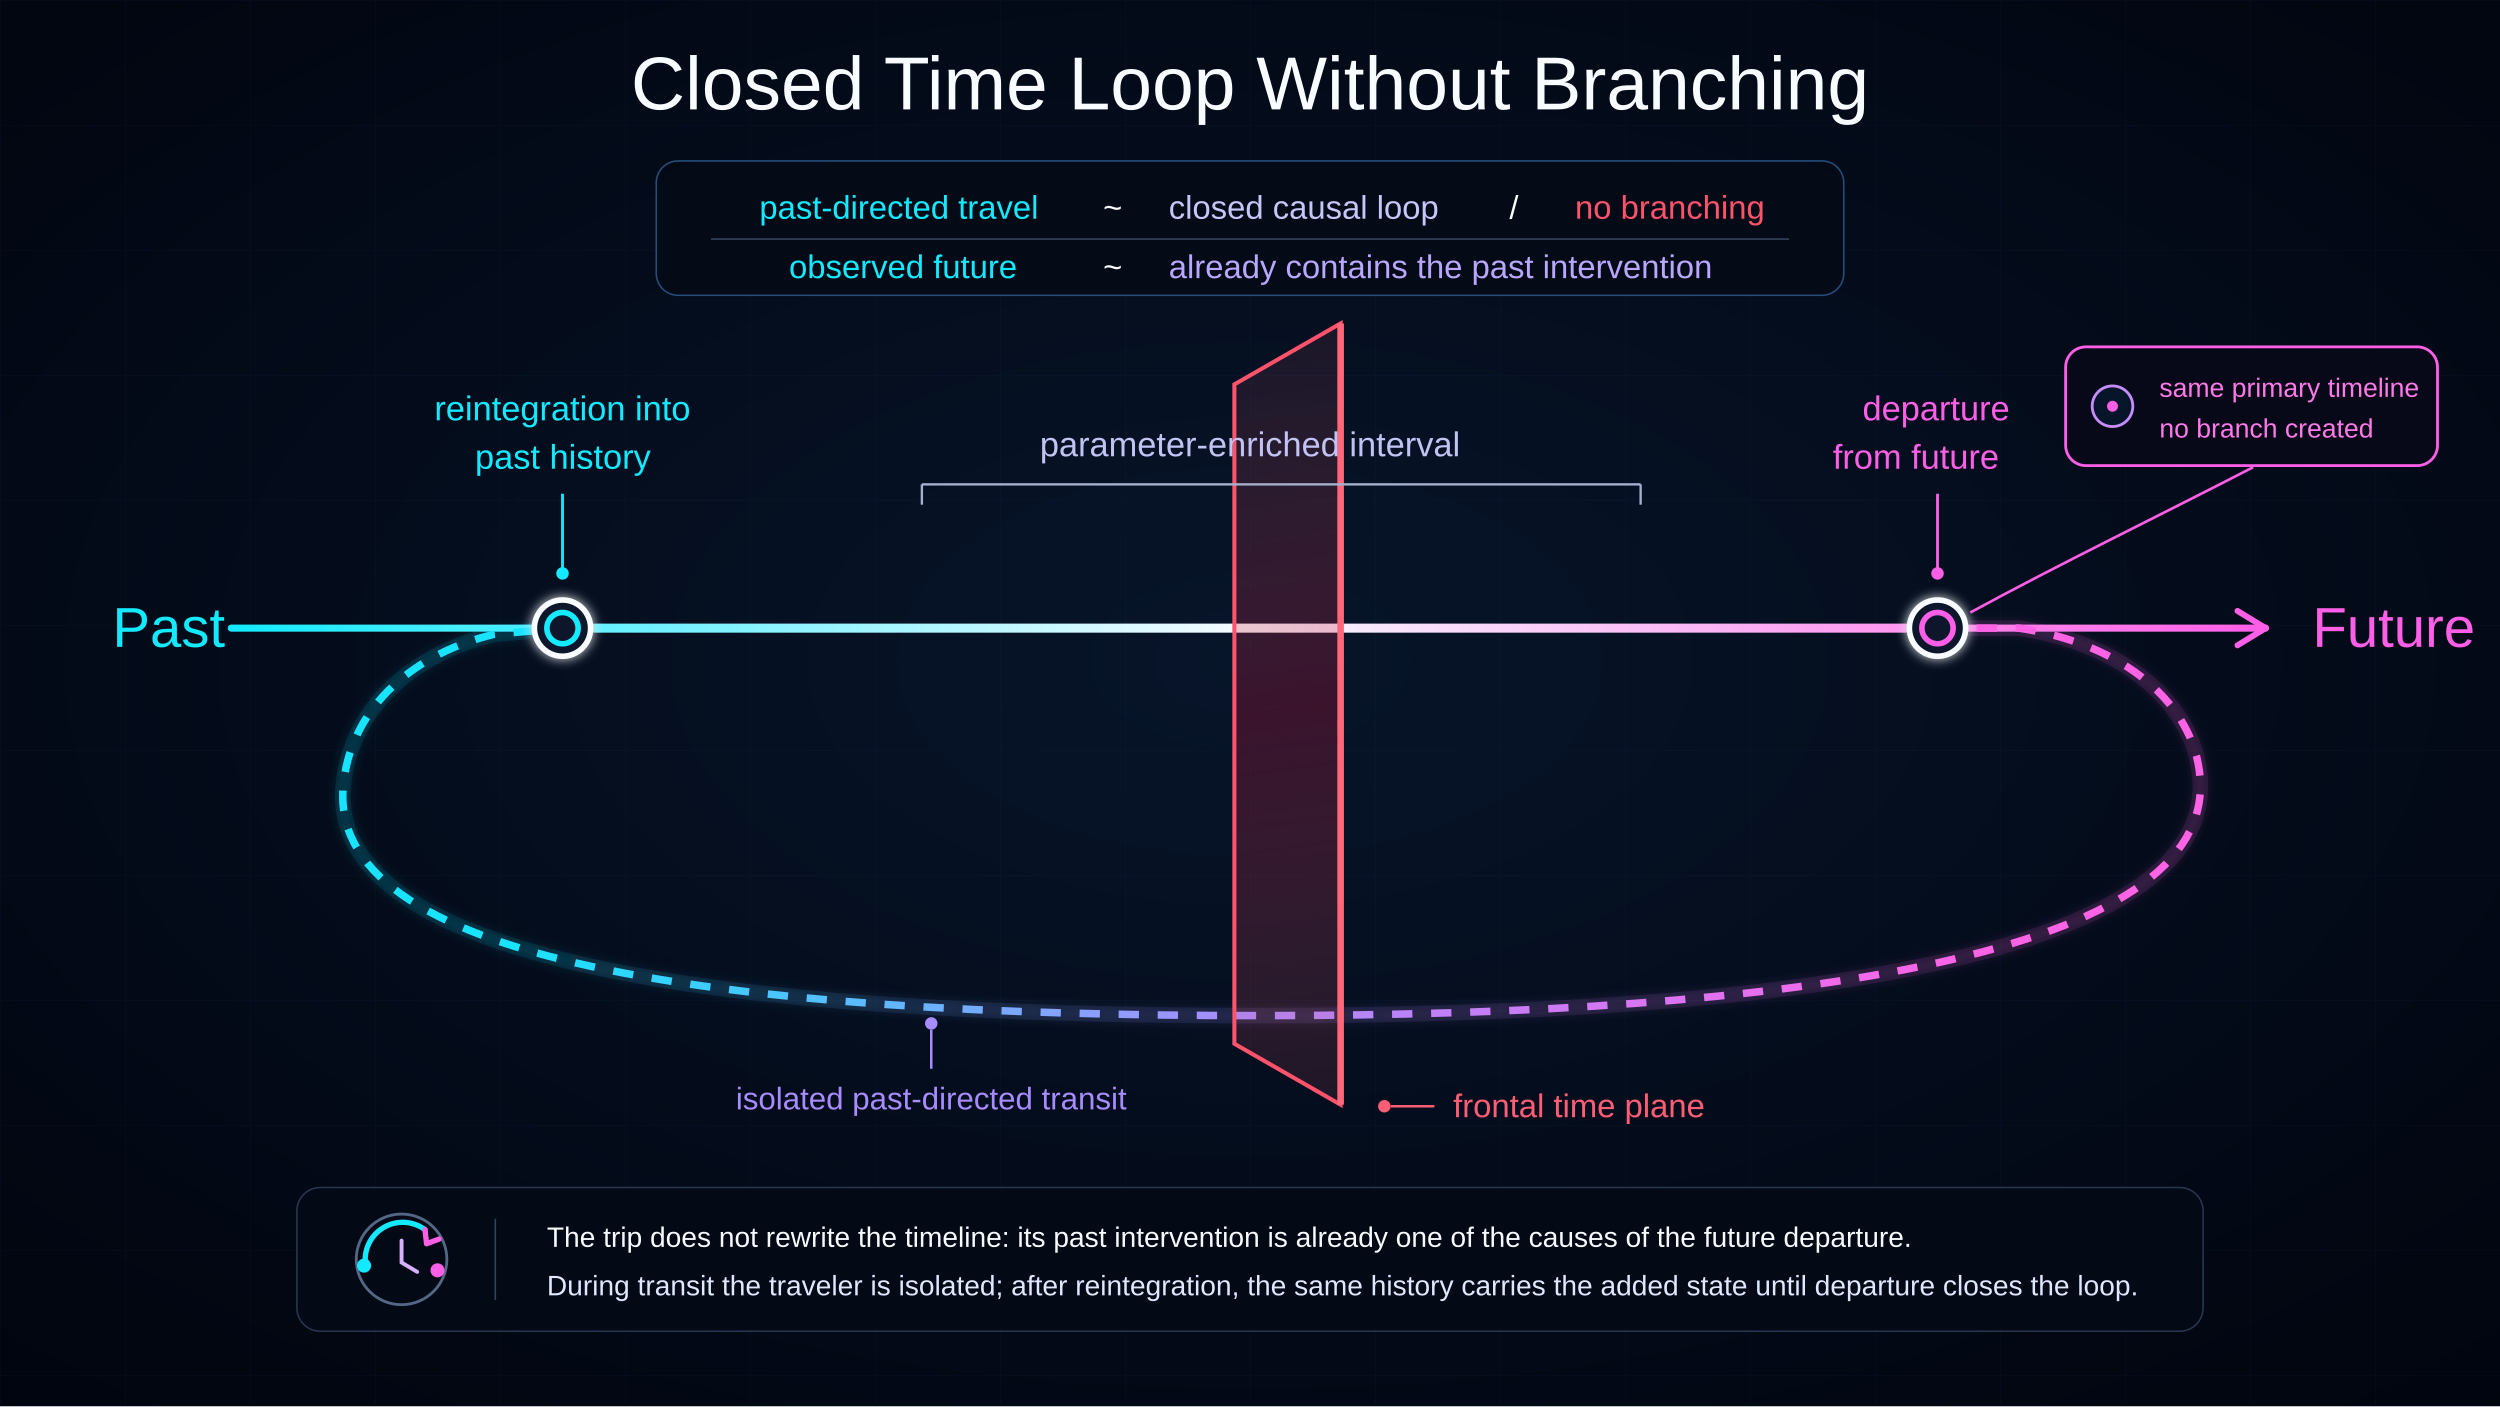
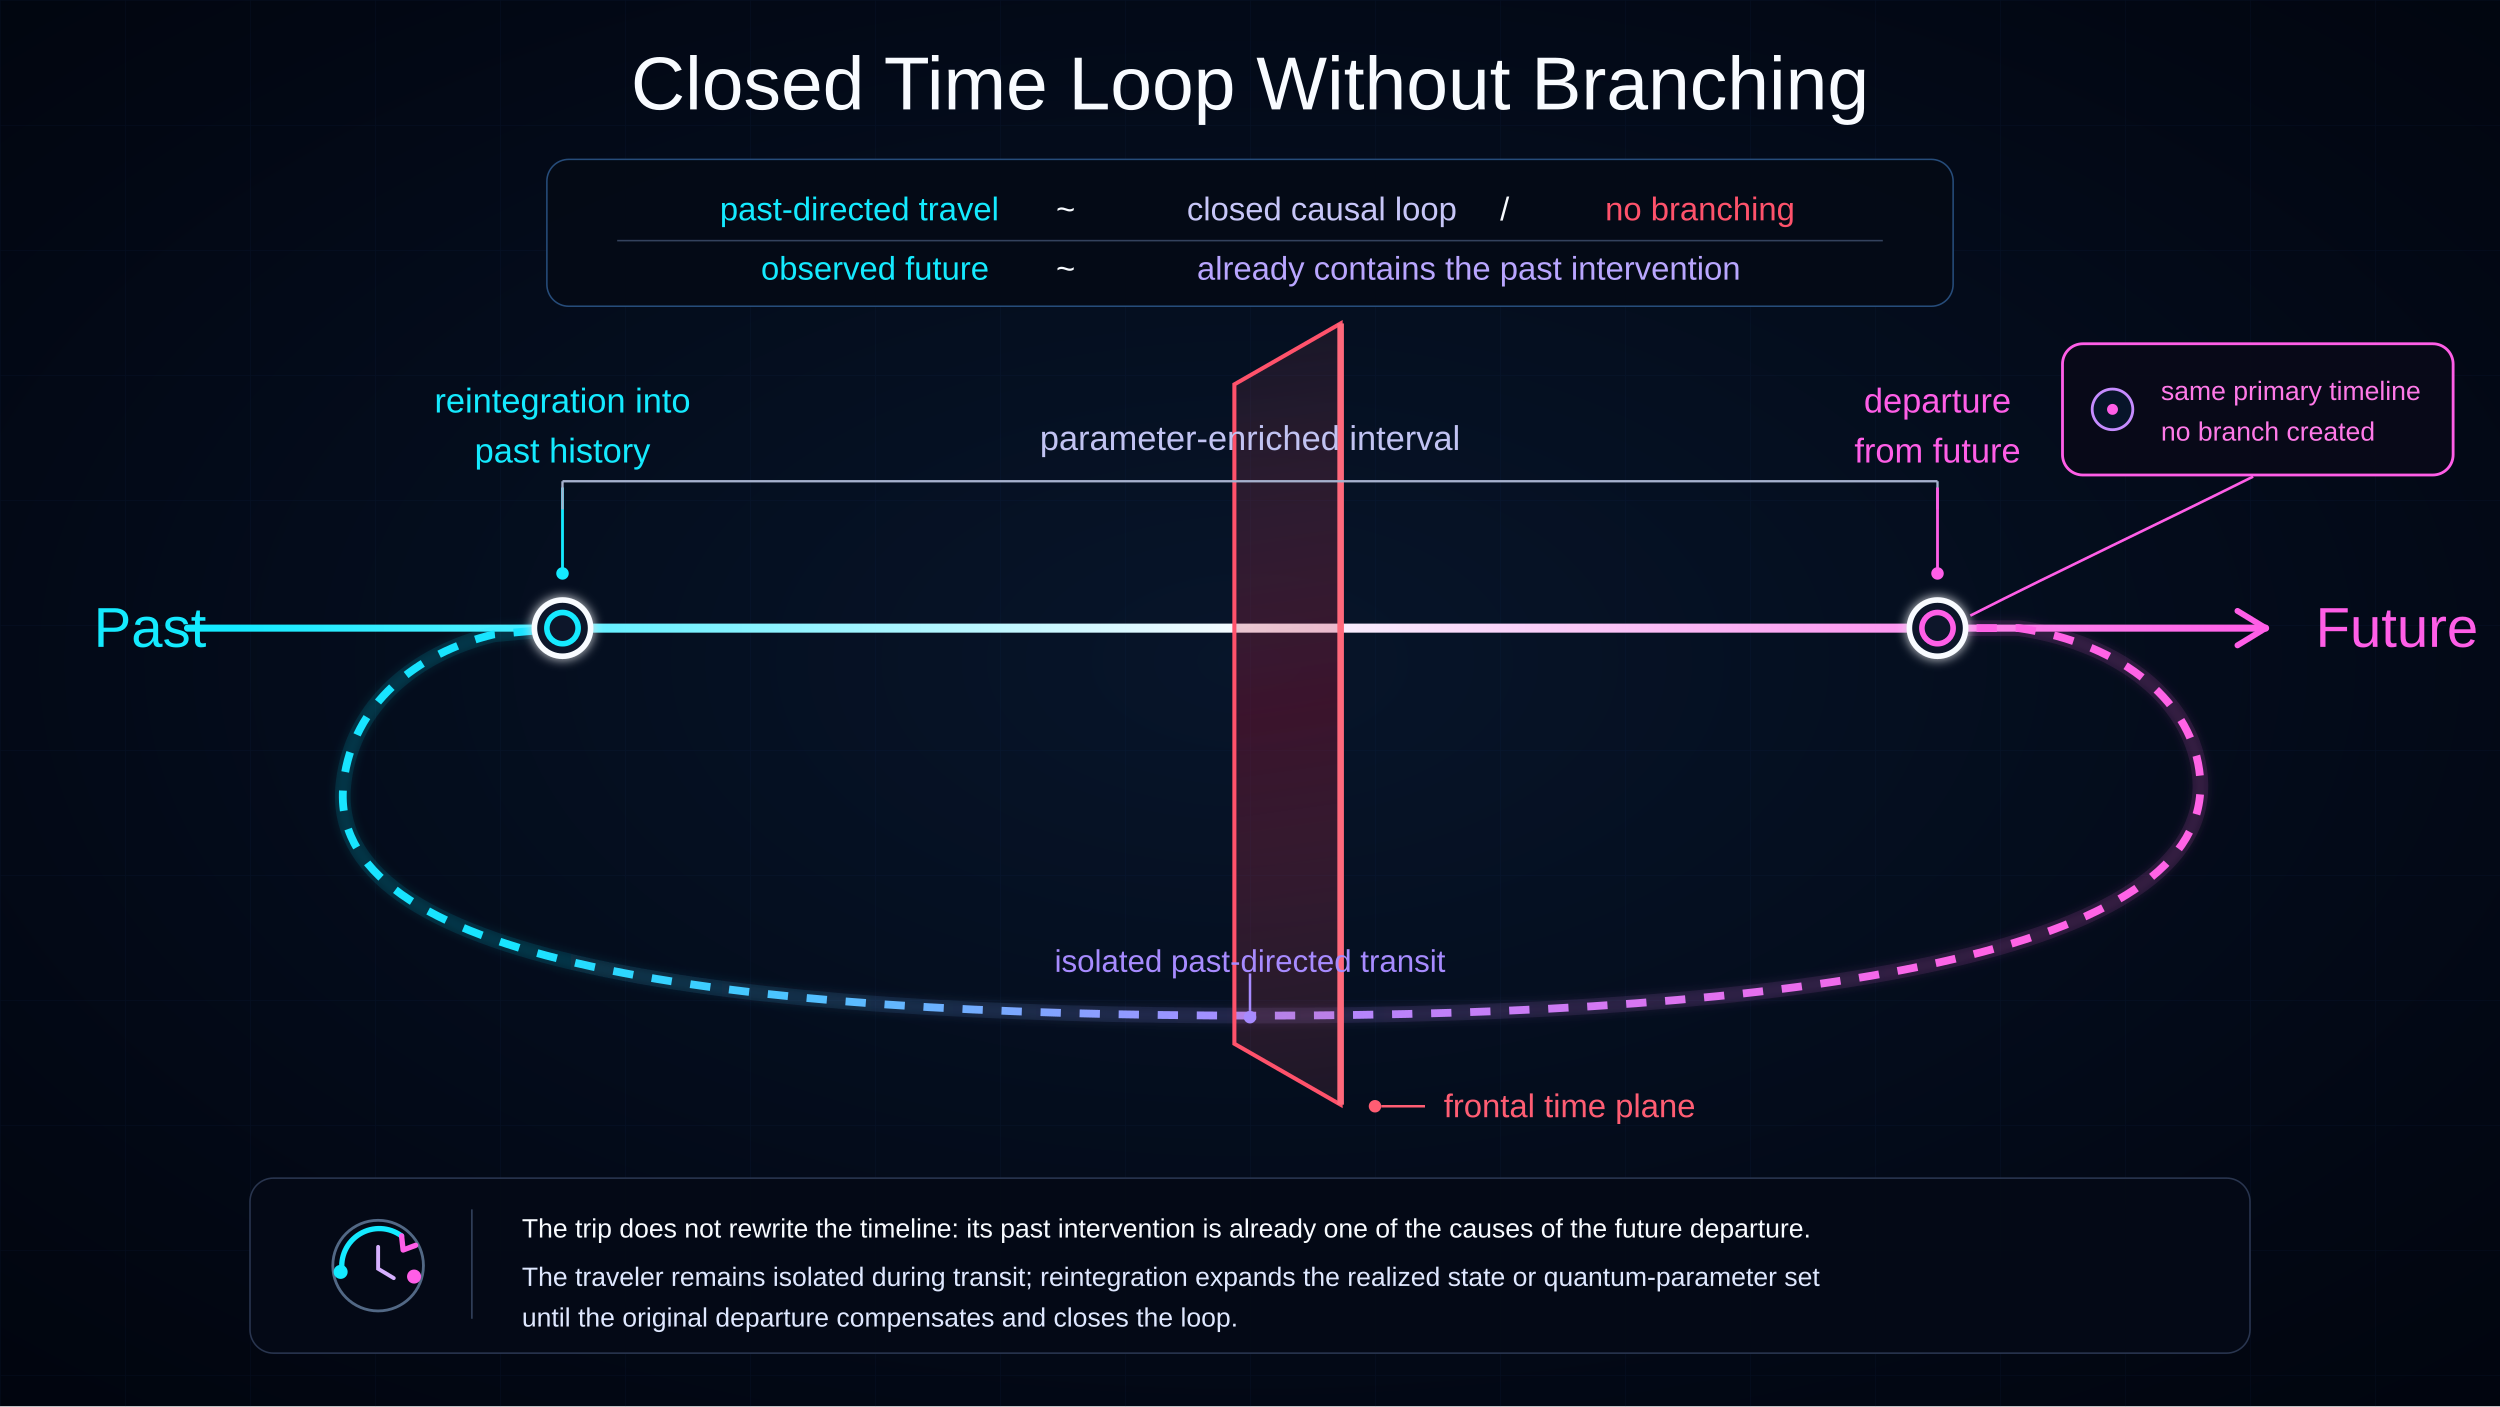
<svg xmlns="http://www.w3.org/2000/svg" viewBox="0 0 1600 900" role="img" aria-labelledby="title desc">
  <defs>
    <radialGradient id="bg" cx="50%" cy="47%" r="86%">
      <stop offset="0" stop-color="#07152a" />
      <stop offset="0.68" stop-color="#020713" />
      <stop offset="1" stop-color="#00030a" />
    </radialGradient>
    <linearGradient id="history" x1="150" y1="402" x2="1450" y2="402" gradientUnits="userSpaceOnUse">
      <stop offset="0" stop-color="#14eaff" />
      <stop offset="0.50" stop-color="#f7fbff" />
      <stop offset="1" stop-color="#ff5ee7" />
    </linearGradient>
    <linearGradient id="enrichment" x1="360" y1="402" x2="1240" y2="402" gradientUnits="userSpaceOnUse">
      <stop offset="0" stop-color="#28dfff" stop-opacity="0.34" />
      <stop offset="0.50" stop-color="#f8fbff" stop-opacity="0.58" />
      <stop offset="1" stop-color="#ff62e5" stop-opacity="0.38" />
    </linearGradient>
    <linearGradient id="loop" x1="1260" y1="510" x2="330" y2="510" gradientUnits="userSpaceOnUse">
      <stop offset="0" stop-color="#ff63e6" />
      <stop offset="0.50" stop-color="#a88cff" />
      <stop offset="1" stop-color="#18e4ff" />
    </linearGradient>
    <linearGradient id="plane" x1="790" y1="220" x2="858" y2="706" gradientUnits="userSpaceOnUse">
      <stop offset="0" stop-color="#ff697c" stop-opacity="0.08" />
      <stop offset="0.48" stop-color="#b31235" stop-opacity="0.30" />
      <stop offset="1" stop-color="#ff697c" stop-opacity="0.10" />
    </linearGradient>
    <filter id="nodeGlow" x="-90%" y="-90%" width="280%" height="280%">
      <feGaussianBlur stdDeviation="3.5" result="blur" />
      <feMerge>
        <feMergeNode in="blur" />
        <feMergeNode in="SourceGraphic" />
      </feMerge>
    </filter>
    <filter id="lineGlow" x="-30%" y="-100%" width="160%" height="300%">
      <feGaussianBlur stdDeviation="3.2" result="blur" />
      <feMerge>
        <feMergeNode in="blur" />
        <feMergeNode in="SourceGraphic" />
      </feMerge>
    </filter>
    <pattern id="grid" width="80" height="80" patternUnits="userSpaceOnUse">
      <path d="M80 0H0V80" fill="none" stroke="#16426f" stroke-opacity="0.12" stroke-width="1" />
    </pattern>
  </defs>
  <rect width="1600" height="900" fill="url(#bg)" />
  <rect width="1600" height="900" fill="url(#grid)" />
  <text x="800" y="70" fill="#f8fbff" font-family="Segoe UI, Arial, sans-serif" font-size="48" text-anchor="middle">Closed Time Loop Without Branching</text>
-   <rect x="420" y="103" width="760" height="86" rx="14" fill="#050a16" fill-opacity="0.94" stroke="#264c7a" />
-   <text x="486" y="140" fill="#14eaff" font-family="Segoe UI, Arial, sans-serif" font-size="21">past-directed travel</text>
-   <text x="706" y="140" fill="#f8fbff" font-family="Segoe UI, Arial, sans-serif" font-size="21">~</text>
-   <text x="748" y="140" fill="#c7c6f8" font-family="Segoe UI, Arial, sans-serif" font-size="21">closed causal loop</text>
-   <text x="966" y="140" fill="#f8fbff" font-family="Segoe UI, Arial, sans-serif" font-size="21">/</text>
-   <text x="1008" y="140" fill="#ff526b" font-family="Segoe UI, Arial, sans-serif" font-size="21">no branching</text>
-   <line x1="455" y1="153" x2="1145" y2="153" stroke="#34425d" />
-   <text x="505" y="178" fill="#14eaff" font-family="Segoe UI, Arial, sans-serif" font-size="21">observed future</text>
-   <text x="706" y="178" fill="#f8fbff" font-family="Segoe UI, Arial, sans-serif" font-size="21">~</text>
-   <text x="748" y="178" fill="#b9a6ff" font-family="Segoe UI, Arial, sans-serif" font-size="21">already contains the past intervention</text>
-   <text x="72" y="414" fill="#14eaff" font-family="Segoe UI, Arial, sans-serif" font-size="36">Past</text>
-   <text x="1480" y="414" fill="#ff5ee7" font-family="Segoe UI, Arial, sans-serif" font-size="36">Future</text>
-   <path d="M148 402H1450" fill="none" stroke="url(#history)" stroke-width="4.5" stroke-linecap="round" />
+   <rect x="350" y="102" width="900" height="94" rx="14" fill="#050a16" fill-opacity="0.94" stroke="#264c7a" />
+   <text x="550" y="141" fill="#14eaff" font-family="Segoe UI, Arial, sans-serif" font-size="21" text-anchor="middle">past-directed travel</text>
+   <text x="682" y="141" fill="#f8fbff" font-family="Segoe UI, Arial, sans-serif" font-size="21" text-anchor="middle">~</text>
+   <text x="846" y="141" fill="#c7c6f8" font-family="Segoe UI, Arial, sans-serif" font-size="21" text-anchor="middle">closed causal loop</text>
+   <text x="963" y="141" fill="#f8fbff" font-family="Segoe UI, Arial, sans-serif" font-size="21" text-anchor="middle">/</text>
+   <text x="1088" y="141" fill="#ff526b" font-family="Segoe UI, Arial, sans-serif" font-size="21" text-anchor="middle">no branching</text>
+   <line x1="395" y1="154" x2="1205" y2="154" stroke="#34425d" />
+   <text x="560" y="179" fill="#14eaff" font-family="Segoe UI, Arial, sans-serif" font-size="21" text-anchor="middle">observed future</text>
+   <text x="682" y="179" fill="#f8fbff" font-family="Segoe UI, Arial, sans-serif" font-size="21" text-anchor="middle">~</text>
+   <text x="940" y="179" fill="#b9a6ff" font-family="Segoe UI, Arial, sans-serif" font-size="21" text-anchor="middle">already contains the past intervention</text>
+   <text x="60" y="414" fill="#14eaff" font-family="Segoe UI, Arial, sans-serif" font-size="36">Past</text>
+   <text x="1482" y="414" fill="#ff5ee7" font-family="Segoe UI, Arial, sans-serif" font-size="36">Future</text>
+   <path d="M120 402H1450" fill="none" stroke="url(#history)" stroke-width="4.5" stroke-linecap="round" />
  <path d="M1450 402l-18-11M1450 402l-18 11" fill="none" stroke="#ff5ee7" stroke-width="3.8" stroke-linecap="round" />
-   <path d="M360 402H1240" fill="none" stroke="url(#enrichment)" stroke-width="14" stroke-linecap="round" filter="url(#lineGlow)" />
+   <path d="M360 402H1240" fill="none" stroke="url(#enrichment)" stroke-width="16" stroke-linecap="round" filter="url(#lineGlow)" />
  <path d="M360 402H1240" fill="none" stroke="url(#history)" stroke-width="5.8" stroke-linecap="round" />
  <path d="M1240 402L1292 402C1360 412 1404 451 1408 497C1418 611 1150 650 806 650C462 650 205 616 220 500C226 451 266 418 316 406L360 402" fill="none" stroke="url(#loop)" stroke-width="10" stroke-opacity="0.10" filter="url(#lineGlow)" />
-   <path d="M1240 402L1292 402C1360 412 1404 451 1408 497C1418 611 1150 650 806 650C462 650 205 616 220 500C226 451 266 418 316 406L360 402" fill="none" stroke="url(#loop)" stroke-width="4.8" stroke-dasharray="13 12" stroke-linecap="butt" stroke-linejoin="round" />
+   <path d="M1240 402L1292 402C1360 412 1404 451 1408 497C1418 611 1150 650 806 650C462 650 205 616 220 500C226 451 266 418 316 406L360 402" fill="none" stroke="url(#loop)" stroke-width="5" stroke-dasharray="13 12" stroke-linecap="butt" stroke-linejoin="round" />
  <polygon points="790,246 858,207 858,707 790,668" fill="url(#plane)" stroke="#ff526b" stroke-width="2.6" />
  <line x1="858" y1="207" x2="858" y2="707" stroke="#ff687b" stroke-width="4.2" />
  <g filter="url(#nodeGlow)">
    <circle cx="360" cy="402" r="18" fill="#07152a" stroke="#f8fbff" stroke-width="3.6" />
    <circle cx="360" cy="402" r="10" fill="#07152a" stroke="#14eaff" stroke-width="3.6" />
    <circle cx="1240" cy="402" r="18" fill="#07152a" stroke="#f8fbff" stroke-width="3.6" />
    <circle cx="1240" cy="402" r="10" fill="#07152a" stroke="#ff5ee7" stroke-width="3.6" />
  </g>
-   <text x="278" y="269" fill="#14eaff" font-family="Segoe UI, Arial, sans-serif" font-size="22">reintegration into</text>
-   <text x="304" y="300" fill="#14eaff" font-family="Segoe UI, Arial, sans-serif" font-size="22">past history</text>
-   <path d="M360 316V367" fill="none" stroke="#14eaff" stroke-width="1.8" />
+   <text x="360" y="264" fill="#14eaff" font-family="Segoe UI, Arial, sans-serif" font-size="22" text-anchor="middle">reintegration into</text>
+   <text x="360" y="296" fill="#14eaff" font-family="Segoe UI, Arial, sans-serif" font-size="22" text-anchor="middle">past history</text>
+   <path d="M360 312V367" fill="none" stroke="#14eaff" stroke-width="1.8" />
  <circle cx="360" cy="367" r="4" fill="#14eaff" />
-   <text x="800" y="292" fill="#c1c3f2" font-family="Segoe UI, Arial, sans-serif" font-size="22" text-anchor="middle">parameter-enriched interval</text>
-   <path d="M590 310H1050M590 310V323M1050 310V323" fill="none" stroke="#a6b1ce" stroke-width="1.5" />
-   <text x="1192" y="269" fill="#ff5ee7" font-family="Segoe UI, Arial, sans-serif" font-size="22">departure</text>
-   <text x="1173" y="300" fill="#ff5ee7" font-family="Segoe UI, Arial, sans-serif" font-size="22">from future</text>
-   <path d="M1240 316V367" fill="none" stroke="#ff5ee7" stroke-width="1.8" />
+   <text x="800" y="288" fill="#c1c3f2" font-family="Segoe UI, Arial, sans-serif" font-size="22" text-anchor="middle">parameter-enriched interval</text>
+   <path d="M360 308H1240M360 308V326M1240 308V326" fill="none" stroke="#a6b1ce" stroke-width="1.5" />
+   <text x="1240" y="264" fill="#ff5ee7" font-family="Segoe UI, Arial, sans-serif" font-size="22" text-anchor="middle">departure</text>
+   <text x="1240" y="296" fill="#ff5ee7" font-family="Segoe UI, Arial, sans-serif" font-size="22" text-anchor="middle">from future</text>
+   <path d="M1240 312V367" fill="none" stroke="#ff5ee7" stroke-width="1.8" />
  <circle cx="1240" cy="367" r="4" fill="#ff5ee7" />
-   <rect x="1322" y="222" width="238" height="76" rx="13" fill="#090a18" fill-opacity="0.96" stroke="#ff5ee7" stroke-width="1.8" />
-   <circle cx="1352" cy="260" r="13" fill="#07152a" stroke="#c68cff" stroke-width="1.8" />
-   <circle cx="1352" cy="260" r="3.5" fill="#ff5ee7" />
-   <text x="1382" y="254" fill="#ff79e8" font-family="Segoe UI, Arial, sans-serif" font-size="17">same primary timeline</text>
-   <text x="1382" y="280" fill="#ff79e8" font-family="Segoe UI, Arial, sans-serif" font-size="17">no branch created</text>
-   <path d="M1442 299C1384 329 1316 362 1261 392" fill="none" stroke="#ff5ee7" stroke-width="1.7" />
-   <circle cx="596" cy="655" r="4" fill="#a78bff" />
-   <path d="M596 659V684" fill="none" stroke="#a78bff" stroke-width="1.6" />
-   <text x="596" y="710" fill="#a78bff" font-family="Segoe UI, Arial, sans-serif" font-size="20" text-anchor="middle">isolated past-directed transit</text>
-   <circle cx="886" cy="708" r="4" fill="#ff5d73" />
-   <path d="M890 708H918" fill="none" stroke="#ff5d73" stroke-width="1.6" />
-   <text x="930" y="715" fill="#ff5d73" font-family="Segoe UI, Arial, sans-serif" font-size="21">frontal time plane</text>
-   <rect x="190" y="760" width="1220" height="92" rx="15" fill="#050a16" fill-opacity="0.96" stroke="#29354f" />
-   <g transform="translate(257 806)">
+   <rect x="1320" y="220" width="250" height="84" rx="13" fill="#090a18" fill-opacity="0.96" stroke="#ff5ee7" stroke-width="1.8" />
+   <circle cx="1352" cy="262" r="13" fill="#07152a" stroke="#c68cff" stroke-width="1.8" />
+   <circle cx="1352" cy="262" r="3.5" fill="#ff5ee7" />
+   <text x="1383" y="256" fill="#ff79e8" font-family="Segoe UI, Arial, sans-serif" font-size="17">same primary timeline</text>
+   <text x="1383" y="282" fill="#ff79e8" font-family="Segoe UI, Arial, sans-serif" font-size="17">no branch created</text>
+   <path d="M1442 305C1384 334 1318 365 1261 394" fill="none" stroke="#ff5ee7" stroke-width="1.7" />
+   <circle cx="800" cy="651" r="4" fill="#a78bff" />
+   <path d="M800 647V623" fill="none" stroke="#a78bff" stroke-width="1.6" />
+   <text x="800" y="622" fill="#a78bff" font-family="Segoe UI, Arial, sans-serif" font-size="20" text-anchor="middle">isolated past-directed transit</text>
+   <circle cx="880" cy="708" r="4" fill="#ff5d73" />
+   <path d="M884 708H912" fill="none" stroke="#ff5d73" stroke-width="1.6" />
+   <text x="924" y="715" fill="#ff5d73" font-family="Segoe UI, Arial, sans-serif" font-size="21">frontal time plane</text>
+   <rect x="160" y="754" width="1280" height="112" rx="15" fill="#050a16" fill-opacity="0.96" stroke="#29354f" />
+   <g transform="translate(242 810)">
    <circle cx="0" cy="0" r="29" fill="none" stroke="#526885" stroke-width="1.8" />
    <path d="M-23 4A24 24 0 0 1 15-19" fill="none" stroke="#14eaff" stroke-width="3.4" stroke-linecap="round" />
    <path d="M15-19l1 9 8-3" fill="none" stroke="#ff5ee7" stroke-width="3.4" stroke-linecap="round" stroke-linejoin="round" />
    <path d="M0-12V2L10 8" fill="none" stroke="#d7b0ff" stroke-width="2.5" stroke-linecap="round" />
    <circle cx="-24" cy="4" r="4.5" fill="#14eaff" />
    <circle cx="23" cy="7" r="4.5" fill="#ff5ee7" />
  </g>
-   <line x1="317" y1="780" x2="317" y2="832" stroke="#34425d" />
-   <text x="350" y="798" fill="#f8fbff" font-family="Segoe UI, Arial, sans-serif" font-size="18">The trip does not rewrite the timeline: its past intervention is already one of the causes of the future departure.</text>
-   <text x="350" y="829" fill="#dfe8ff" font-family="Segoe UI, Arial, sans-serif" font-size="18">During transit the traveler is isolated; after reintegration, the same history carries the added state until departure closes the loop.</text>
+   <line x1="302" y1="774" x2="302" y2="844" stroke="#34425d" />
+   <text x="334" y="792" fill="#f8fbff" font-family="Segoe UI, Arial, sans-serif" font-size="17">The trip does not rewrite the timeline: its past intervention is already one of the causes of the future departure.</text>
+   <text x="334" y="823" fill="#dfe8ff" font-family="Segoe UI, Arial, sans-serif" font-size="17">The traveler remains isolated during transit; reintegration expands the realized state or quantum-parameter set</text>
+   <text x="334" y="849" fill="#dfe8ff" font-family="Segoe UI, Arial, sans-serif" font-size="17">until the original departure compensates and closes the loop.</text>
</svg>
